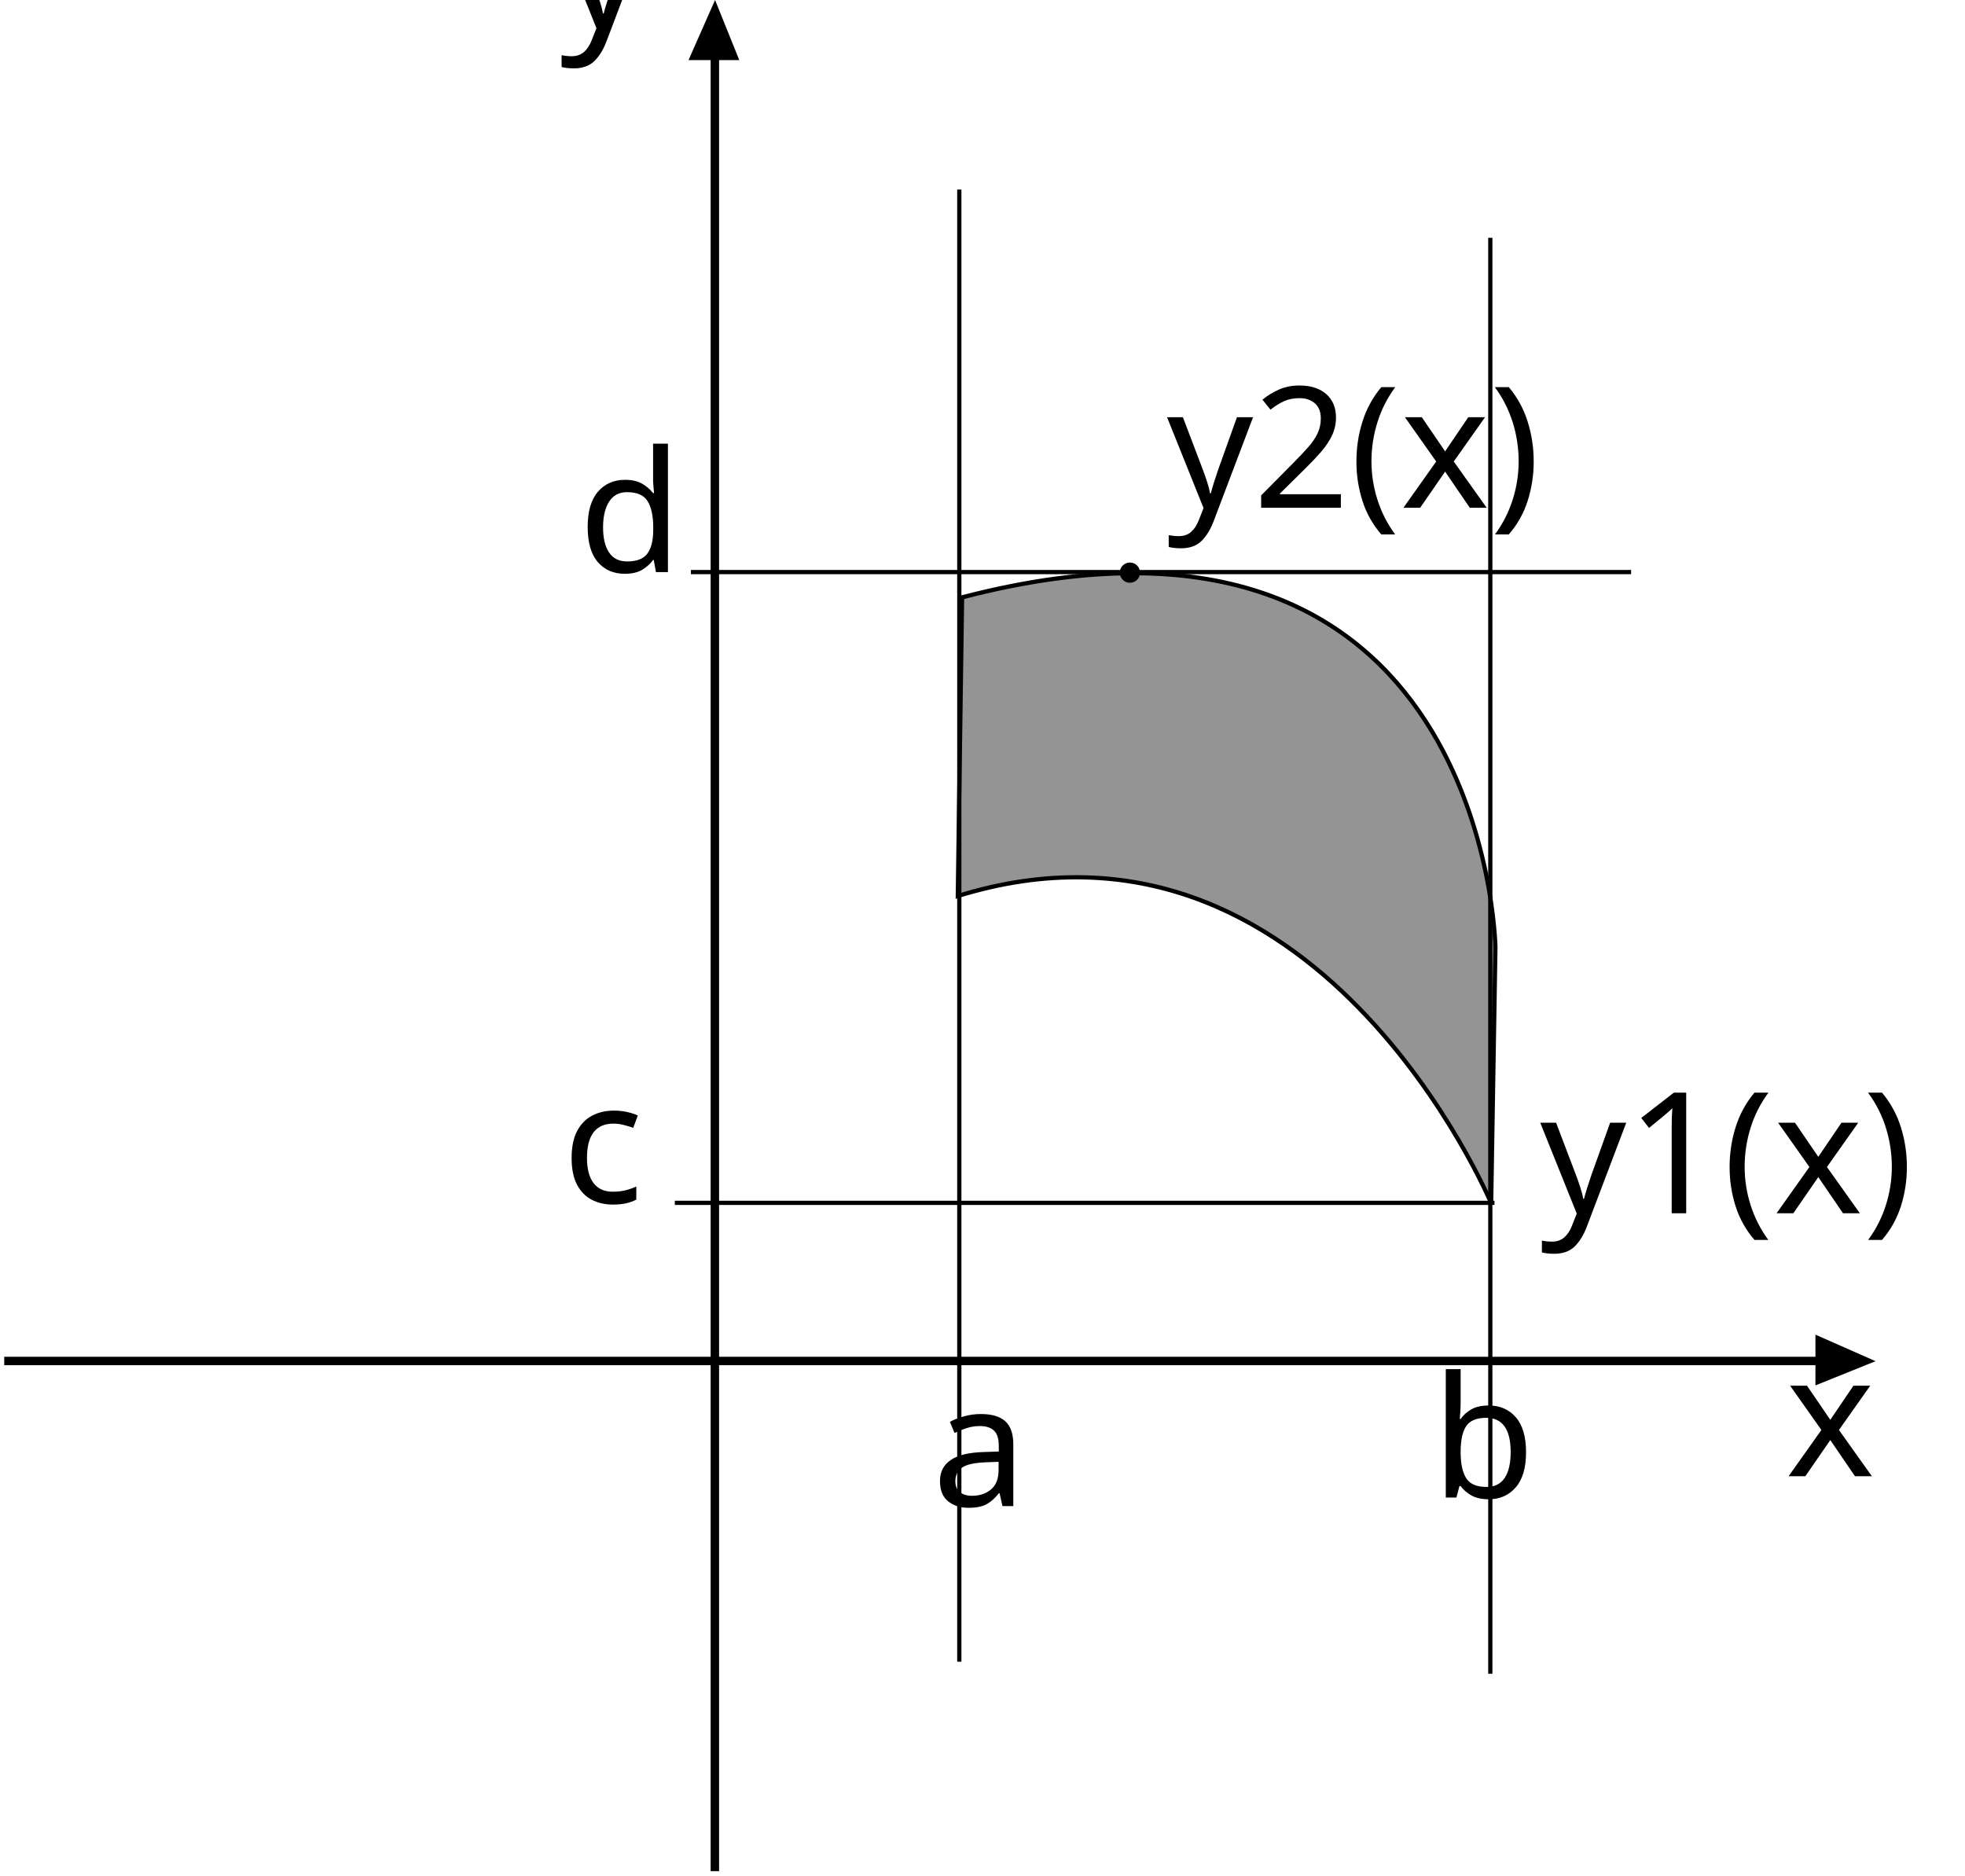
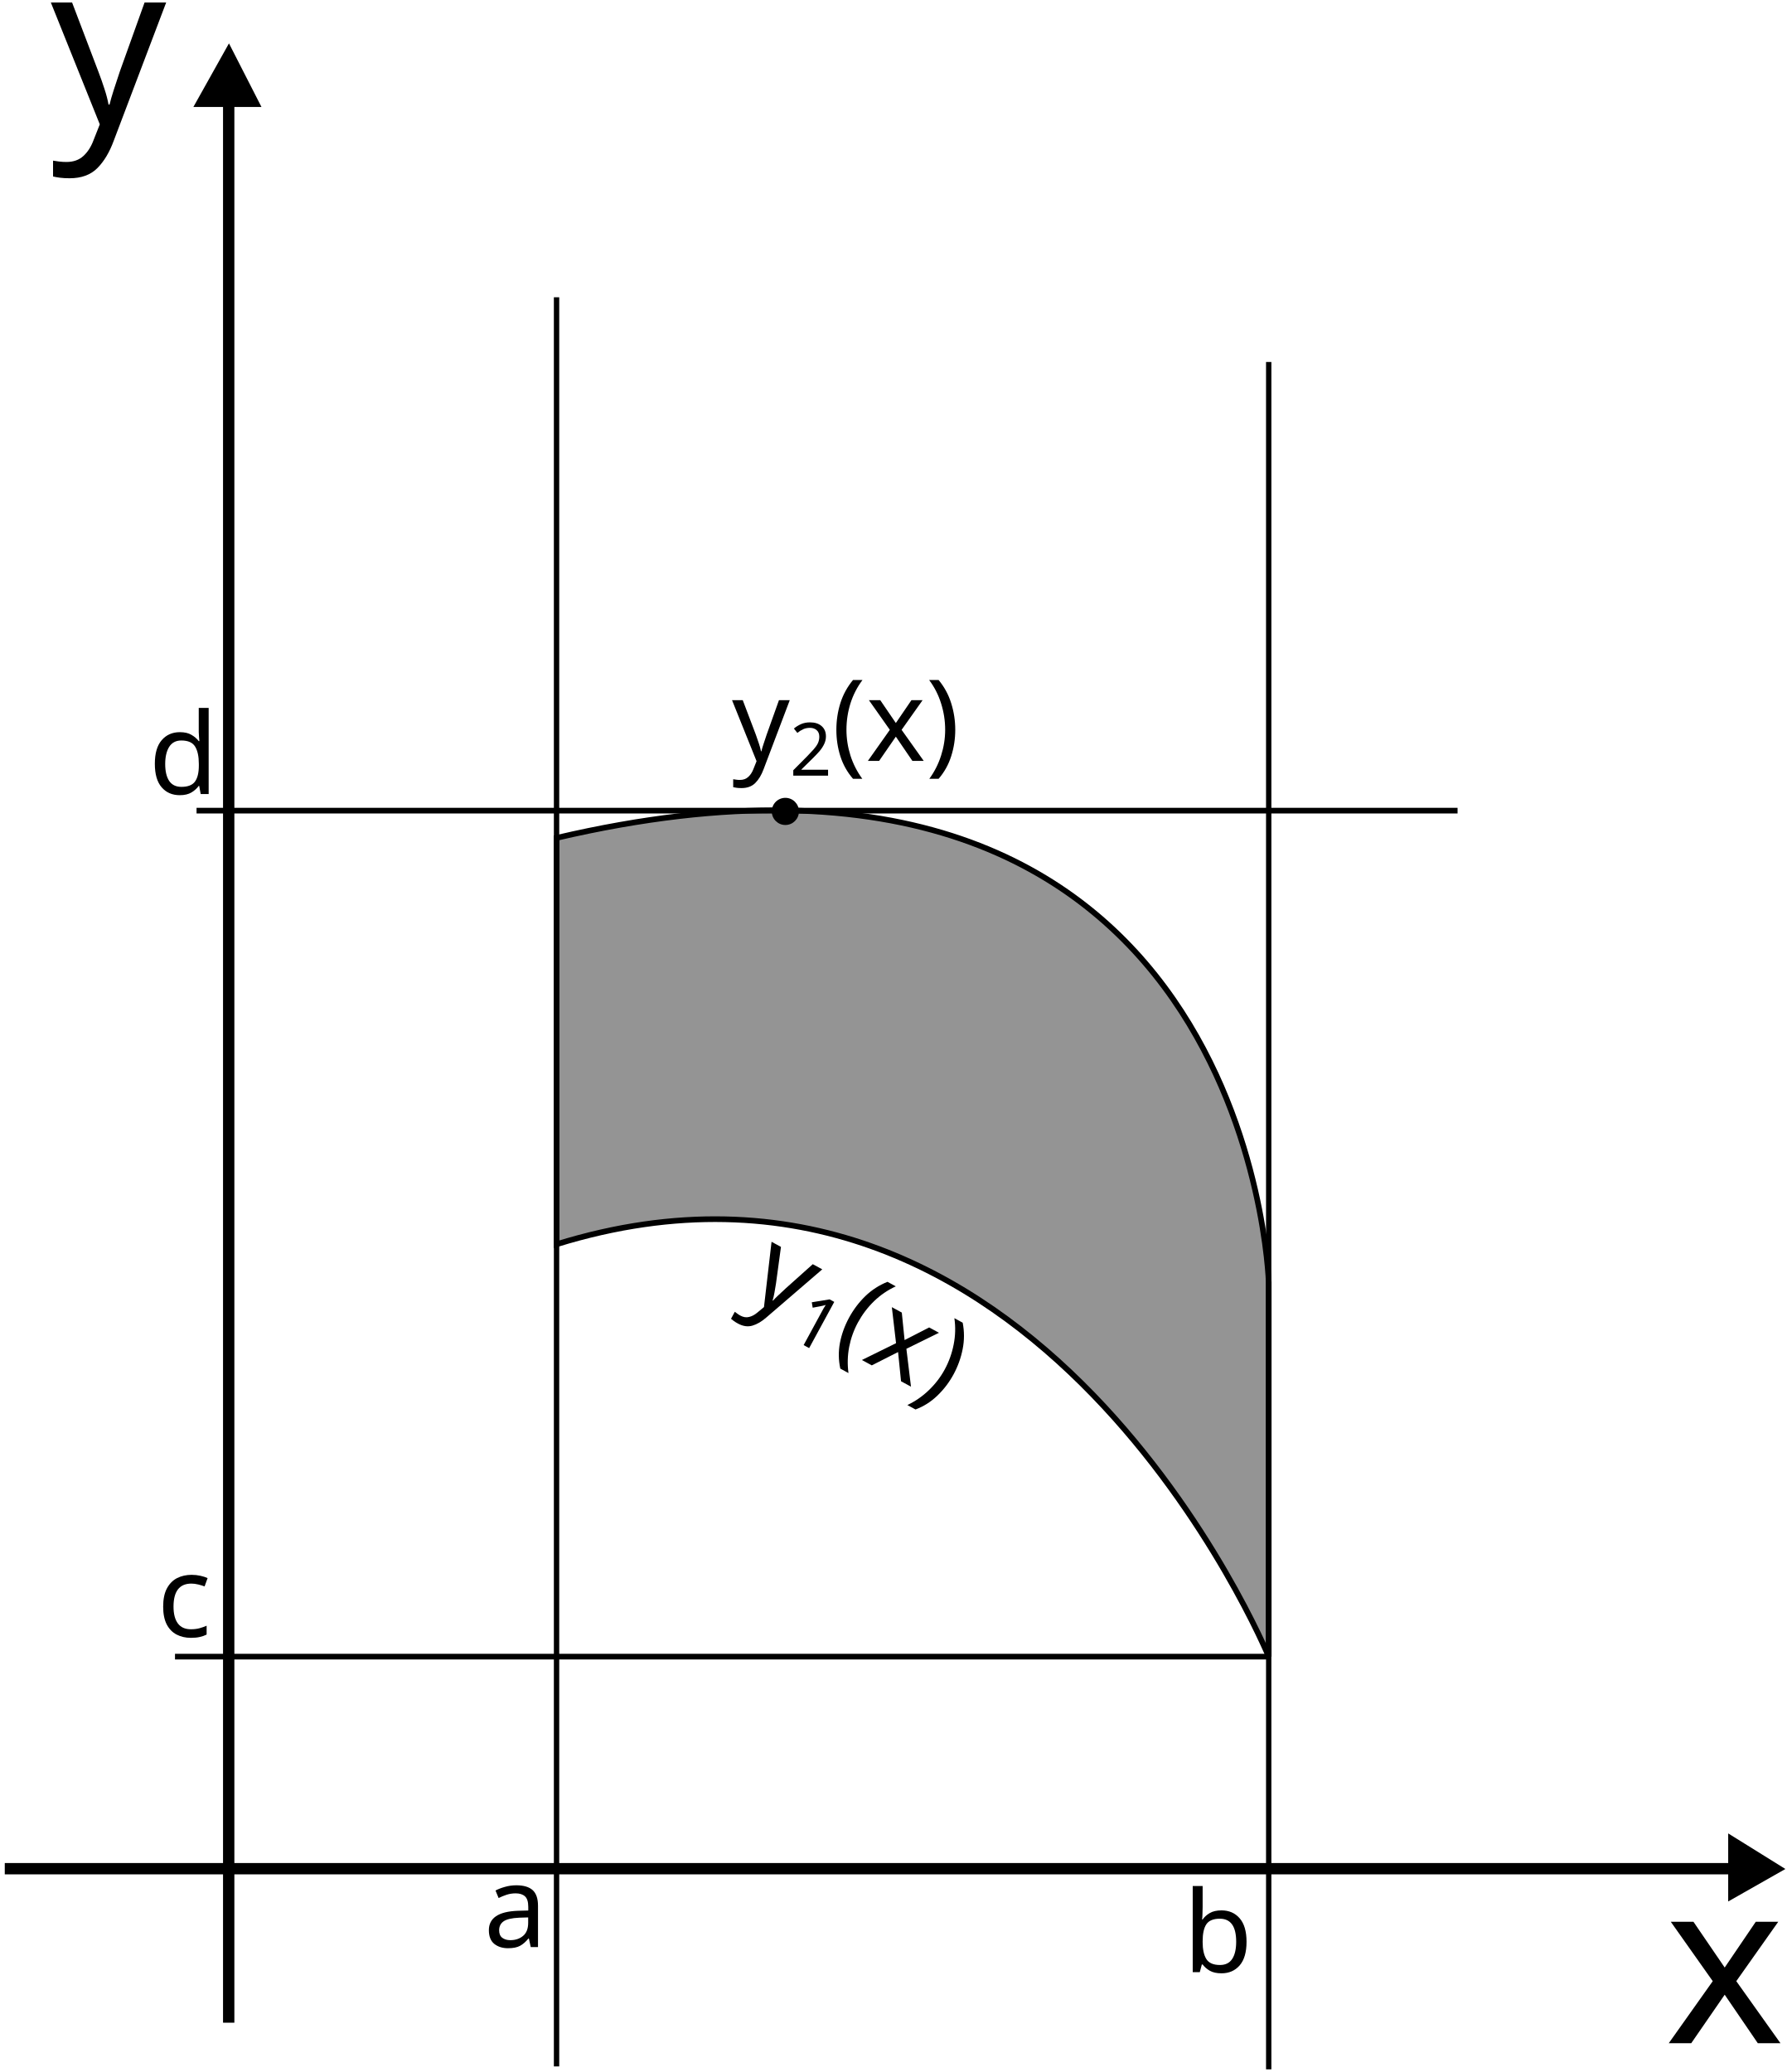
- <svg xmlns="http://www.w3.org/2000/svg" width="465.213" height="444.035" id="svg4530" version="1.1">
+ <svg xmlns="http://www.w3.org/2000/svg" width="316.221" height="365.786" id="svg4530" version="1.1">
  <defs id="defs4532">
    </defs>
-   <g id="layer1" transform="translate(-25.73684,-135.9141)">
-     <g id="g3792" transform="translate(-5.27869,-444.3984)">
+   <g id="layer1" transform="translate(-154.6077,-128.2574)">
+     <g id="g3792" transform="matrix(1,0,0,0.7887085,-5.27869,-321.7832)">
      <path transform="translate(0,552.3622)" id="path2997" d="m 200.258,470.985 0,-428.961" style="fill:none;stroke:#000000;stroke-width:2;stroke-linecap:butt;stroke-linejoin:miter;stroke-miterlimit:4;stroke-opacity:1;stroke-dasharray:none" />
      <path id="path3790" d="m 200.305,580.312 -6.28,14.23 12.015,0 z" style="fill:#000000;fill-opacity:1;stroke:none" />
    </g>
-     <g id="g3798" transform="matrix(0,1,-1,0,1050.084,257.8986)">
+     <g id="g3798" transform="matrix(0,1,-0.7094741,0,881.4886,257.8986)">
      <path style="fill:none;stroke:#000000;stroke-width:2;stroke-linecap:butt;stroke-linejoin:miter;stroke-miterlimit:4;stroke-opacity:1;stroke-dasharray:none" d="m 200.258,470.985 0,-428.961" id="path3800" transform="translate(0,552.3622)" />
      <path style="fill:#000000;fill-opacity:1;stroke:none" d="m 200.305,580.312 -6.28,14.23 12.015,0 z" id="path3802" />
    </g>
-     <path style="fill:none;stroke:#000000;stroke-width:1px;stroke-linecap:butt;stroke-linejoin:miter;stroke-opacity:1" d="m 252.852,180.789 0,348.571" id="path3955" />
-     <path style="fill:none;stroke:#000000;stroke-width:1px;stroke-linecap:butt;stroke-linejoin:miter;stroke-opacity:1" d="m 378.566,192.217 0,340" id="path3957" />
-     <path style="fill:#000000;fill-opacity:0.421;stroke:#000000;stroke-width:1px;stroke-linecap:butt;stroke-linejoin:miter;stroke-opacity:1;fill-rule:nonzero" d="m 253.506,277.351 c 124.249,-32.325 126.269,82.833 126.269,82.833 l -1.01,60.609 c 0,0 -41.416,-98.995 -126.269,-72.731 1.01,-70.711 1.01,-70.711 1.01,-70.711 z" id="path3959" />
-     <text xml:space="preserve" style="font-size:40px;font-style:normal;font-weight:normal;line-height:125%;letter-spacing:0px;word-spacing:0px;fill:#000000;fill-opacity:1;stroke:none;font-family:Sans" x="301.993" y="256.138" id="text4469">
-       <tspan id="tspan4471" x="301.993" y="256.138">y2(x)</tspan>
+     <path style="fill:none;stroke:#000000;stroke-width:0.947px;stroke-linecap:butt;stroke-linejoin:miter;stroke-opacity:1" d="m 252.852,180.737 0,312.32" id="path3955" />
+     <path style="fill:none;stroke:#000000;stroke-width:0.942px;stroke-linecap:butt;stroke-linejoin:miter;stroke-opacity:1" d="m 378.566,192.161 0,301.412" id="path3957" />
+     <path style="fill:#000000;fill-opacity:0.421;fill-rule:nonzero;stroke:#000000;stroke-width:1px;stroke-linecap:butt;stroke-linejoin:miter;stroke-opacity:1" d="m 252.852,276.179 c 122.636,-28.66 125.714,78.435 125.714,78.435 l 0,66.103 c 0,0 -40.861,-99.064 -125.714,-72.8 0,-48.136 0,-71.737 0,-71.737 z" id="path3959" />
+     <text xml:space="preserve" style="font-size:40px;font-style:normal;font-weight:normal;line-height:125%;letter-spacing:0px;word-spacing:0px;fill:#000000;fill-opacity:1;stroke:none;font-family:Sans" x="283.815" y="262.588" id="text4469">
+       <tspan id="tspan4471" x="283.815" y="262.588" style="font-size:20px">y<tspan style="font-size:65.001%;baseline-shift:sub" id="tspan4405">2</tspan>(x)</tspan>
    </text>
-     <text xml:space="preserve" style="font-size:40px;font-style:normal;font-weight:normal;line-height:125%;letter-spacing:0px;word-spacing:0px;fill:#000000;fill-opacity:1;stroke:none;font-family:Sans" x="390.344" y="423.176" id="text4473">
-       <tspan id="tspan4475" x="390.344" y="423.176">y1(x)</tspan>
+     <text xml:space="preserve" style="font-size:40px;font-style:normal;font-weight:normal;line-height:125%;letter-spacing:0px;word-spacing:0px;fill:#000000;fill-opacity:1;stroke:none;font-family:Sans" x="421.425" y="177.145" id="text4473" transform="matrix(0.8786085,0.4775429,-0.4775429,0.8786085,0,0)">
+       <tspan id="tspan4475" x="421.425" y="177.145" style="font-size:20px">y<tspan style="font-size:13px;baseline-shift:sub" id="tspan4403">1</tspan>(x)</tspan>
    </text>
-     <text xml:space="preserve" style="font-size:40px;font-style:normal;font-weight:normal;line-height:125%;letter-spacing:0px;word-spacing:0px;fill:#000000;fill-opacity:1;stroke:none;font-family:Sans" x="246.435" y="492.514" id="text4477">
-       <tspan id="tspan4479" x="246.435" y="492.514">a</tspan>
+     <text xml:space="preserve" style="font-size:40px;font-style:normal;font-weight:normal;line-height:125%;letter-spacing:0px;word-spacing:0px;fill:#000000;fill-opacity:1;stroke:none;font-family:Sans" x="239.985" y="471.991" id="text4477">
+       <tspan id="tspan4479" x="239.985" y="471.991" style="font-size:20px">a</tspan>
    </text>
-     <text xml:space="preserve" style="font-size:40px;font-style:normal;font-weight:normal;line-height:125%;letter-spacing:0px;word-spacing:0px;fill:#000000;fill-opacity:1;stroke:none;font-family:Sans" x="364.623" y="490.494" id="text4481">
-       <tspan id="tspan4483" x="364.623" y="490.494">b</tspan>
+     <text xml:space="preserve" style="font-size:40px;font-style:normal;font-weight:normal;line-height:125%;letter-spacing:0px;word-spacing:0px;fill:#000000;fill-opacity:1;stroke:none;font-family:Sans" x="363.45" y="476.42" id="text4481">
+       <tspan id="tspan4483" x="363.45" y="476.42" style="font-size:20px">b</tspan>
    </text>
-     <text xml:space="preserve" style="font-size:40px;font-style:normal;font-weight:normal;line-height:125%;letter-spacing:0px;word-spacing:0px;fill:#000000;fill-opacity:1;stroke:none;font-family:Sans" x="448.465" y="485.443" id="text4501">
-       <tspan id="tspan4503" x="448.465" y="485.443">x</tspan>
+     <text xml:space="preserve" style="font-size:40px;font-style:normal;font-weight:normal;line-height:125%;letter-spacing:0px;word-spacing:0px;fill:#000000;fill-opacity:1;stroke:none;font-family:Sans" x="448.465" y="488.961" id="text4501">
+       <tspan id="tspan4503" x="448.465" y="488.961">x</tspan>
    </text>
-     <path style="fill:none;stroke:#000000;stroke-width:1px;stroke-linecap:butt;stroke-linejoin:miter;stroke-opacity:1" d="m 379.559,420.716 -194.06,0" id="path4757" />
+     <path style="fill:none;stroke:#000000;stroke-width:1px;stroke-linecap:butt;stroke-linejoin:miter;stroke-opacity:1" d="m 378.566,420.716 -193.067,0" id="path4757" />
    <path style="fill:none;stroke:#000000;stroke-width:1px;stroke-linecap:butt;stroke-linejoin:miter;stroke-opacity:1" d="m 189.304,271.366 106.543,0 116.056,0" id="path4759" />
-     <text xml:space="preserve" style="font-size:40px;font-style:normal;font-weight:normal;line-height:125%;letter-spacing:0px;word-spacing:0px;fill:#000000;fill-opacity:1;stroke:none;font-family:Sans" x="162.668" y="271.366" id="text4761">
-       <tspan id="tspan4763" x="162.668" y="271.366">d</tspan>
+     <text xml:space="preserve" style="font-size:40px;font-style:normal;font-weight:normal;line-height:125%;letter-spacing:0px;word-spacing:0px;fill:#000000;fill-opacity:1;stroke:none;font-family:Sans" x="180.846" y="268.434" id="text4761">
+       <tspan id="tspan4763" x="180.846" y="268.434" style="font-size:20px">d</tspan>
    </text>
-     <text xml:space="preserve" style="font-size:40px;font-style:normal;font-weight:normal;line-height:125%;letter-spacing:0px;word-spacing:0px;fill:#000000;fill-opacity:1;stroke:none;font-family:Sans" x="158.863" y="420.716" id="text4765">
-       <tspan id="tspan4767" x="158.863" y="420.716">c</tspan>
+     <text xml:space="preserve" style="font-size:40px;font-style:normal;font-weight:normal;line-height:125%;letter-spacing:0px;word-spacing:0px;fill:#000000;fill-opacity:1;stroke:none;font-family:Sans" x="182.318" y="417.198" id="text4765">
+       <tspan id="tspan4767" x="182.318" y="417.198" style="font-size:20px">c</tspan>
    </text>
    <path style="fill:#000000;fill-opacity:1;stroke-width:1;stroke-miterlimit:4;stroke-dasharray:4, 4;stroke-dashoffset:0" id="path4790" d="m 299.494,273.429 c 0,2.874 -2.33,5.204 -5.204,5.204 -2.874,0 -5.204,-2.33 -5.204,-5.204 0,-2.874 2.33,-5.204 5.204,-5.204 2.874,0 5.204,2.33 5.204,5.204 z" transform="matrix(0.4607849,0,0,0.4607849,157.6384,145.5105)" />
-     <text xml:space="preserve" style="font-size:40px;font-style:normal;font-weight:normal;line-height:125%;letter-spacing:0px;word-spacing:0px;fill:#000000;fill-opacity:1;stroke:none;font-family:Sans" x="132.522" y="6.595" id="text6800" transform="translate(25.73684,135.9141)">
-       <tspan id="tspan6802" x="132.522" y="6.595">y</tspan>
+     <text xml:space="preserve" style="font-size:40px;font-style:normal;font-weight:normal;line-height:125%;letter-spacing:0px;word-spacing:0px;fill:#000000;fill-opacity:1;stroke:none;font-family:Sans" x="163.536" y="150.132" id="text6800">
+       <tspan id="tspan6802" x="163.536" y="150.132">y</tspan>
    </text>
  </g>
</svg>
